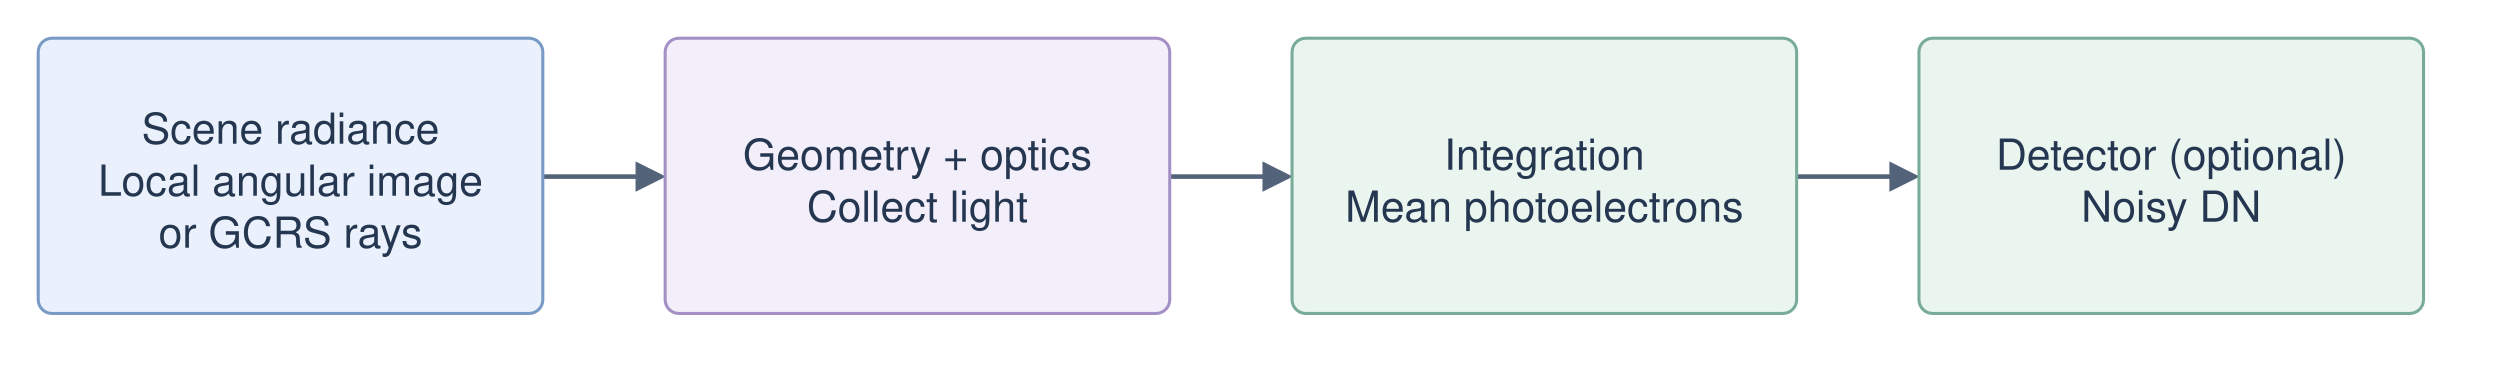
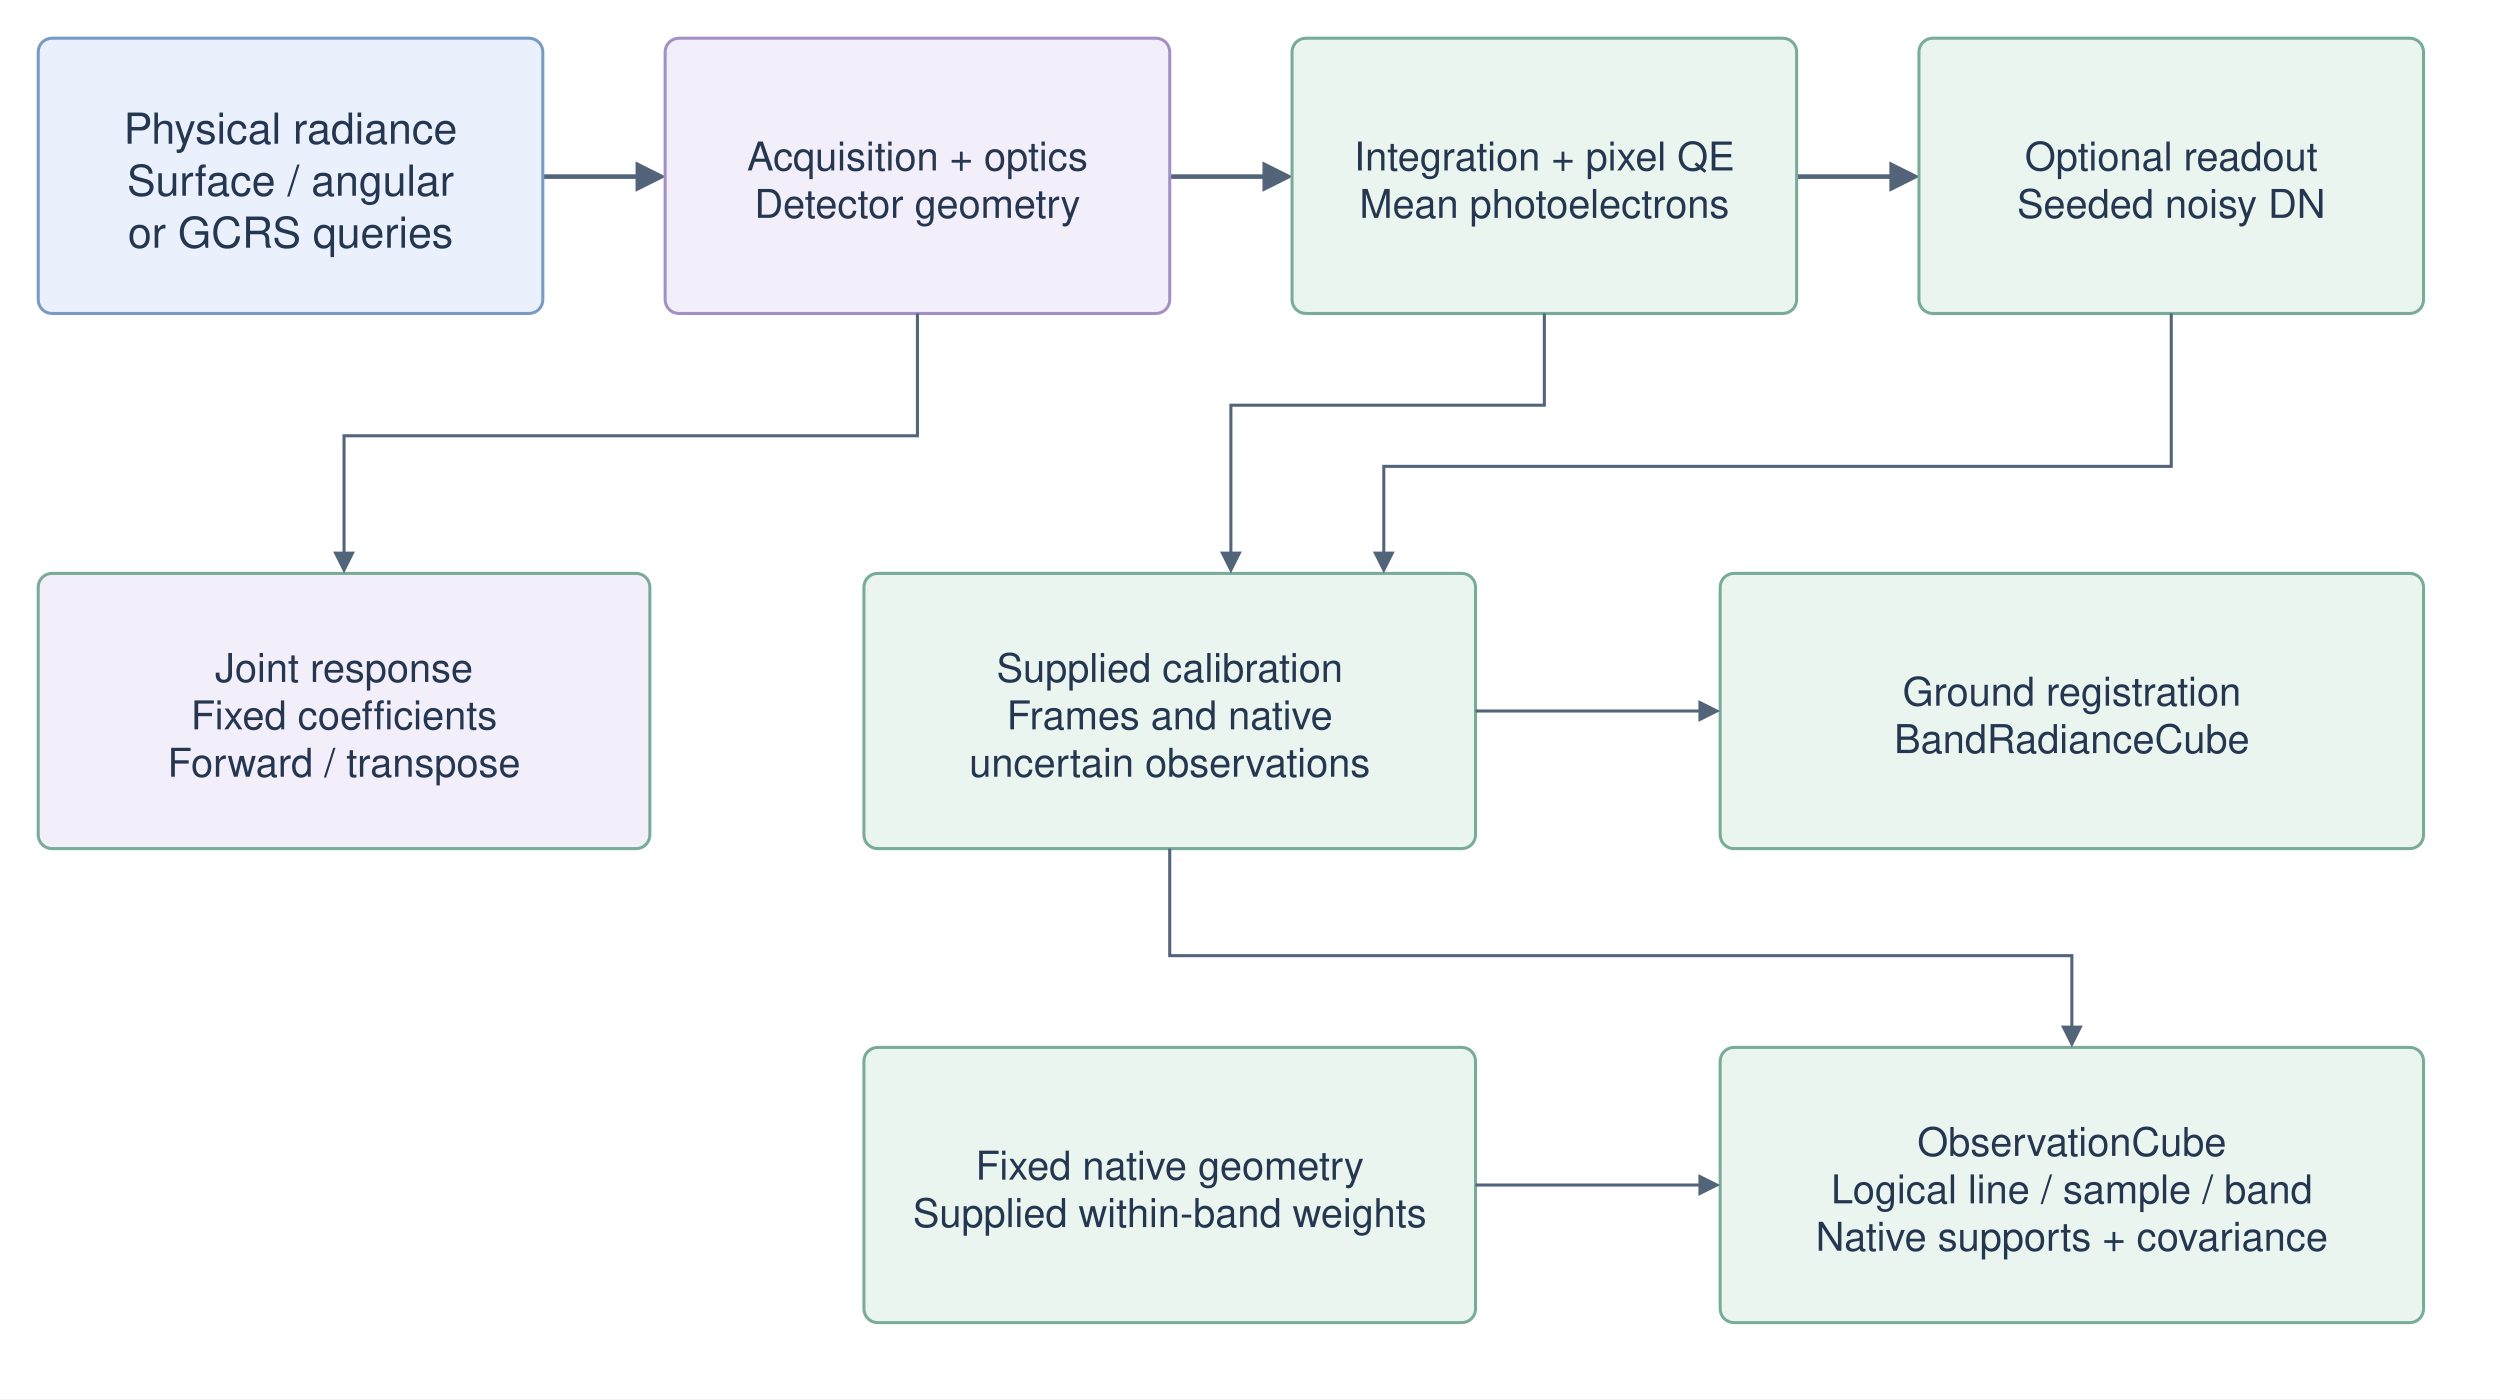
- <svg xmlns="http://www.w3.org/2000/svg" style="background: #FFFFFF; background-color: #FFFFFF; color-scheme: light;" version="1.1" width="1635px" height="255px" viewBox="0 0 1635 255">
+ <svg xmlns="http://www.w3.org/2000/svg" style="background: #FFFFFF; background-color: #FFFFFF; color-scheme: light;" version="1.1" width="1635px" height="915px" viewBox="0 0 1635 915">
  <defs />
  <rect fill="#FFFFFF" width="100%" height="100%" x="0" y="0" style="fill: rgb(255, 255, 255);" />
  <g>
    <g data-cell-id="0">
      <g data-cell-id="1">
        <g data-cell-id="scene-to-optics">
          <g transform="translate(0.5,0.5)">
            <path d="M 355 115 L 416.65 115" fill="none" stroke="#53647a" stroke-width="3" stroke-miterlimit="10" pointer-events="stroke" style="stroke: rgb(83, 100, 122);" />
            <path d="M 431.65 115 L 416.65 122.5 L 416.65 107.5 Z" fill="#53647a" stroke="#53647a" stroke-width="3" stroke-miterlimit="10" pointer-events="all" style="fill: rgb(83, 100, 122); stroke: rgb(83, 100, 122);" />
          </g>
        </g>
        <g data-cell-id="optics-to-charge">
          <g transform="translate(0.5,0.5)">
            <path d="M 765 115 L 826.65 115" fill="none" stroke="#53647a" stroke-width="3" stroke-miterlimit="10" pointer-events="stroke" style="stroke: rgb(83, 100, 122);" />
            <path d="M 841.65 115 L 826.65 122.5 L 826.65 107.5 Z" fill="#53647a" stroke="#53647a" stroke-width="3" stroke-miterlimit="10" pointer-events="all" style="fill: rgb(83, 100, 122); stroke: rgb(83, 100, 122);" />
          </g>
        </g>
        <g data-cell-id="charge-to-detector">
          <g transform="translate(0.5,0.5)">
            <path d="M 1175 115 L 1236.65 115" fill="none" stroke="#53647a" stroke-width="3" stroke-miterlimit="10" pointer-events="stroke" style="stroke: rgb(83, 100, 122);" />
            <path d="M 1251.65 115 L 1236.65 122.5 L 1236.65 107.5 Z" fill="#53647a" stroke="#53647a" stroke-width="3" stroke-miterlimit="10" pointer-events="all" style="fill: rgb(83, 100, 122); stroke: rgb(83, 100, 122);" />
          </g>
        </g>
        <g data-cell-id="scene">
          <g>
            <rect x="25" y="25" width="330" height="180" rx="9" ry="9" fill="#eaf1fc" stroke="#789ac4" stroke-width="2" pointer-events="all" style="fill: rgb(234, 241, 252); stroke: rgb(120, 154, 196);" />
          </g>
          <g>
            <g fill="#253750" font-family="Helvetica" text-anchor="middle" font-size="28px" style="fill: rgb(37, 55, 80);">
-               <text x="190" y="94">Scene radiance</text>
-               <text x="190" y="128">Local angular image</text>
-               <text x="190" y="162">or GCRS rays</text>
+               <text x="190" y="94">Physical radiance</text>
+               <text x="190" y="128">Surface / angular</text>
+               <text x="190" y="162">or GCRS queries</text>
            </g>
          </g>
        </g>
        <g data-cell-id="optics">
          <g>
            <rect x="435" y="25" width="330" height="180" rx="9" ry="9" fill="#f2eefa" stroke="#a490c4" stroke-width="2" pointer-events="all" style="fill: rgb(242, 238, 250); stroke: rgb(164, 144, 196);" />
          </g>
          <g>
-             <g fill="#253750" font-family="Helvetica" text-anchor="middle" font-size="28px" style="fill: rgb(37, 55, 80);">
-               <text x="600" y="111">Geometry + optics</text>
-               <text x="600" y="145">Collect light</text>
+             <g fill="#253750" font-family="Helvetica" text-anchor="middle" font-size="26px" style="fill: rgb(37, 55, 80);">
+               <text x="600" y="111.5">Acquisition + optics</text>
+               <text x="600" y="142.5">Detector geometry</text>
            </g>
          </g>
        </g>
        <g data-cell-id="charge">
          <g>
            <rect x="845" y="25" width="330" height="180" rx="9" ry="9" fill="#eaf5f0" stroke="#79ab99" stroke-width="2" pointer-events="all" style="fill: rgb(234, 245, 240); stroke: rgb(121, 171, 153);" />
          </g>
          <g>
-             <g fill="#253750" font-family="Helvetica" text-anchor="middle" font-size="28px" style="fill: rgb(37, 55, 80);">
-               <text x="1010" y="111">Integration</text>
-               <text x="1010" y="145">Mean photoelectrons</text>
+             <g fill="#253750" font-family="Helvetica" text-anchor="middle" font-size="26px" style="fill: rgb(37, 55, 80);">
+               <text x="1010" y="111.5">Integration + pixel QE</text>
+               <text x="1010" y="142.5">Mean photoelectrons</text>
            </g>
          </g>
        </g>
        <g data-cell-id="detector">
          <g>
            <rect x="1255" y="25" width="330" height="180" rx="9" ry="9" fill="#eaf5f0" stroke="#79ab99" stroke-width="2" pointer-events="all" style="fill: rgb(234, 245, 240); stroke: rgb(121, 171, 153);" />
          </g>
          <g>
-             <g fill="#253750" font-family="Helvetica" text-anchor="middle" font-size="28px" style="fill: rgb(37, 55, 80);">
-               <text x="1420" y="111">Detector (optional)</text>
-               <text x="1420" y="145">Noisy DN</text>
+             <g fill="#253750" font-family="Helvetica" text-anchor="middle" font-size="26px" style="fill: rgb(37, 55, 80);">
+               <text x="1420" y="111.5">Optional readout</text>
+               <text x="1420" y="142.5">Seeded noisy DN</text>
            </g>
+           </g>
+         </g>
+         <g data-cell-id="joint">
+           <g>
+             <rect x="25" y="375" width="400" height="180" rx="9" ry="9" fill="#f2eefa" stroke="#79ab99" stroke-width="2" pointer-events="all" style="fill: rgb(242, 238, 250); stroke: rgb(121, 171, 153);" />
+           </g>
+           <g>
+             <g fill="#253750" font-family="Helvetica" text-anchor="middle" font-size="26px" style="fill: rgb(37, 55, 80);">
+               <text x="225" y="446">Joint response</text>
+               <text x="225" y="477">Fixed coefficients</text>
+               <text x="225" y="508">Forward / transpose</text>
+             </g>
+           </g>
+         </g>
+         <g data-cell-id="calibration">
+           <g>
+             <rect x="565" y="375" width="400" height="180" rx="9" ry="9" fill="#eaf5f0" stroke="#79ab99" stroke-width="2" pointer-events="all" style="fill: rgb(234, 245, 240); stroke: rgb(121, 171, 153);" />
+           </g>
+           <g>
+             <g fill="#253750" font-family="Helvetica" text-anchor="middle" font-size="26px" style="fill: rgb(37, 55, 80);">
+               <text x="765" y="446">Supplied calibration</text>
+               <text x="765" y="477">Frames and native</text>
+               <text x="765" y="508">uncertain observations</text>
+             </g>
+           </g>
+         </g>
+         <g data-cell-id="reconstruction">
+           <g>
+             <rect x="1125" y="375" width="460" height="180" rx="9" ry="9" fill="#eaf5f0" stroke="#79ab99" stroke-width="2" pointer-events="all" style="fill: rgb(234, 245, 240); stroke: rgb(121, 171, 153);" />
+           </g>
+           <g>
+             <g fill="#253750" font-family="Helvetica" text-anchor="middle" font-size="26px" style="fill: rgb(37, 55, 80);">
+               <text x="1355" y="461.5">Ground registration</text>
+               <text x="1355" y="492.5">BandRadianceCube</text>
+             </g>
+           </g>
+         </g>
+         <g data-cell-id="optics-joint">
+           <g>
+             <path d="M 600 205 L 600 285 L 225 285 L 225 361.76" fill="none" stroke="#52647a" stroke-width="2" stroke-miterlimit="10" pointer-events="stroke" style="stroke: rgb(82, 100, 122);" />
+             <path d="M 225 372.76 L 219.5 361.76 L 230.5 361.76 Z" fill="#52647a" stroke="#52647a" stroke-width="2" stroke-miterlimit="10" pointer-events="all" style="fill: rgb(82, 100, 122); stroke: rgb(82, 100, 122);" />
+           </g>
+         </g>
+         <g data-cell-id="charge-calibration">
+           <g>
+             <path d="M 1010 205 L 1010 265 L 805 265 L 805 361.76" fill="none" stroke="#52647a" stroke-width="2" stroke-miterlimit="10" pointer-events="stroke" style="stroke: rgb(82, 100, 122);" />
+             <path d="M 805 372.76 L 799.5 361.76 L 810.5 361.76 Z" fill="#52647a" stroke="#52647a" stroke-width="2" stroke-miterlimit="10" pointer-events="all" style="fill: rgb(82, 100, 122); stroke: rgb(82, 100, 122);" />
+           </g>
+         </g>
+         <g data-cell-id="readout-calibration">
+           <g>
+             <path d="M 1420 205 L 1420 305 L 905 305 L 905 361.76" fill="none" stroke="#52647a" stroke-width="2" stroke-miterlimit="10" pointer-events="stroke" style="stroke: rgb(82, 100, 122);" />
+             <path d="M 905 372.76 L 899.5 361.76 L 910.5 361.76 Z" fill="#52647a" stroke="#52647a" stroke-width="2" stroke-miterlimit="10" pointer-events="all" style="fill: rgb(82, 100, 122); stroke: rgb(82, 100, 122);" />
+           </g>
+         </g>
+         <g data-cell-id="calibration-reconstruction">
+           <g>
+             <path d="M 965 465 L 1111.76 465" fill="none" stroke="#52647a" stroke-width="2" stroke-miterlimit="10" pointer-events="stroke" style="stroke: rgb(82, 100, 122);" />
+             <path d="M 1122.76 465 L 1111.76 470.5 L 1111.76 459.5 Z" fill="#52647a" stroke="#52647a" stroke-width="2" stroke-miterlimit="10" pointer-events="all" style="fill: rgb(82, 100, 122); stroke: rgb(82, 100, 122);" />
+           </g>
+         </g>
+         <g data-cell-id="native-support">
+           <g>
+             <rect x="565" y="685" width="400" height="180" rx="9" ry="9" fill="#eaf5f0" stroke="#79ab99" stroke-width="2" pointer-events="all" style="fill: rgb(234, 245, 240); stroke: rgb(121, 171, 153);" />
+           </g>
+           <g>
+             <g fill="#253750" font-family="Helvetica" text-anchor="middle" font-size="26px" style="fill: rgb(37, 55, 80);">
+               <text x="765" y="771.5">Fixed native geometry</text>
+               <text x="765" y="802.5">Supplied within-band weights</text>
+             </g>
+           </g>
+         </g>
+         <g data-cell-id="observation-cube">
+           <g>
+             <rect x="1125" y="685" width="460" height="180" rx="9" ry="9" fill="#eaf5f0" stroke="#79ab99" stroke-width="2" pointer-events="all" style="fill: rgb(234, 245, 240); stroke: rgb(121, 171, 153);" />
+           </g>
+           <g>
+             <g fill="#253750" font-family="Helvetica" text-anchor="middle" font-size="26px" style="fill: rgb(37, 55, 80);">
+               <text x="1355" y="756">ObservationCube</text>
+               <text x="1355" y="787">Logical line / sample / band</text>
+               <text x="1355" y="818">Native supports + covariance</text>
+             </g>
+           </g>
+         </g>
+         <g data-cell-id="support-cube">
+           <g>
+             <path d="M 965 775 L 1111.76 775" fill="none" stroke="#52647a" stroke-width="2" stroke-miterlimit="10" pointer-events="stroke" style="stroke: rgb(82, 100, 122);" />
+             <path d="M 1122.76 775 L 1111.76 780.5 L 1111.76 769.5 Z" fill="#52647a" stroke="#52647a" stroke-width="2" stroke-miterlimit="10" pointer-events="all" style="fill: rgb(82, 100, 122); stroke: rgb(82, 100, 122);" />
+           </g>
+         </g>
+         <g data-cell-id="calibration-native-cube">
+           <g>
+             <path d="M 765 555 L 765 625 L 1355 625 L 1355 671.76" fill="none" stroke="#52647a" stroke-width="2" stroke-miterlimit="10" pointer-events="stroke" style="stroke: rgb(82, 100, 122);" />
+             <path d="M 1355 682.76 L 1349.5 671.76 L 1360.5 671.76 Z" fill="#52647a" stroke="#52647a" stroke-width="2" stroke-miterlimit="10" pointer-events="all" style="fill: rgb(82, 100, 122); stroke: rgb(82, 100, 122);" />
          </g>
        </g>
      </g>
    </g>
  </g>
</svg>
